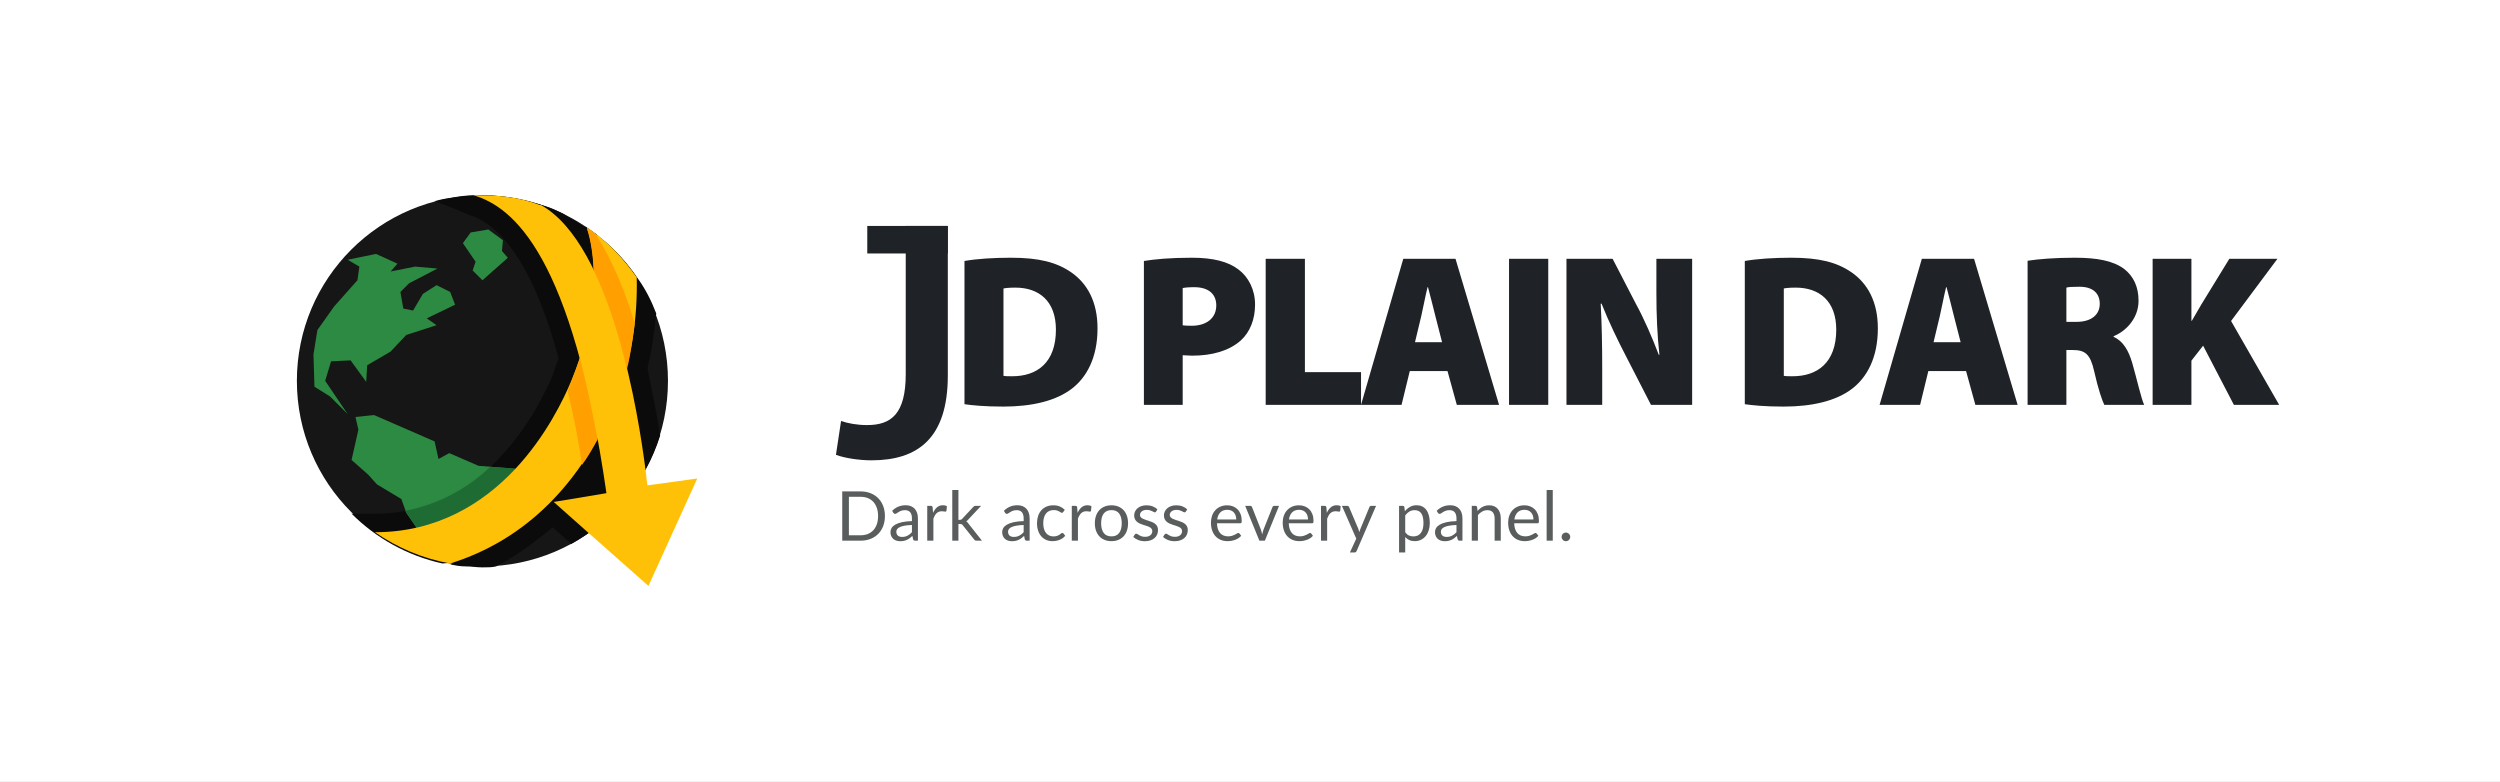
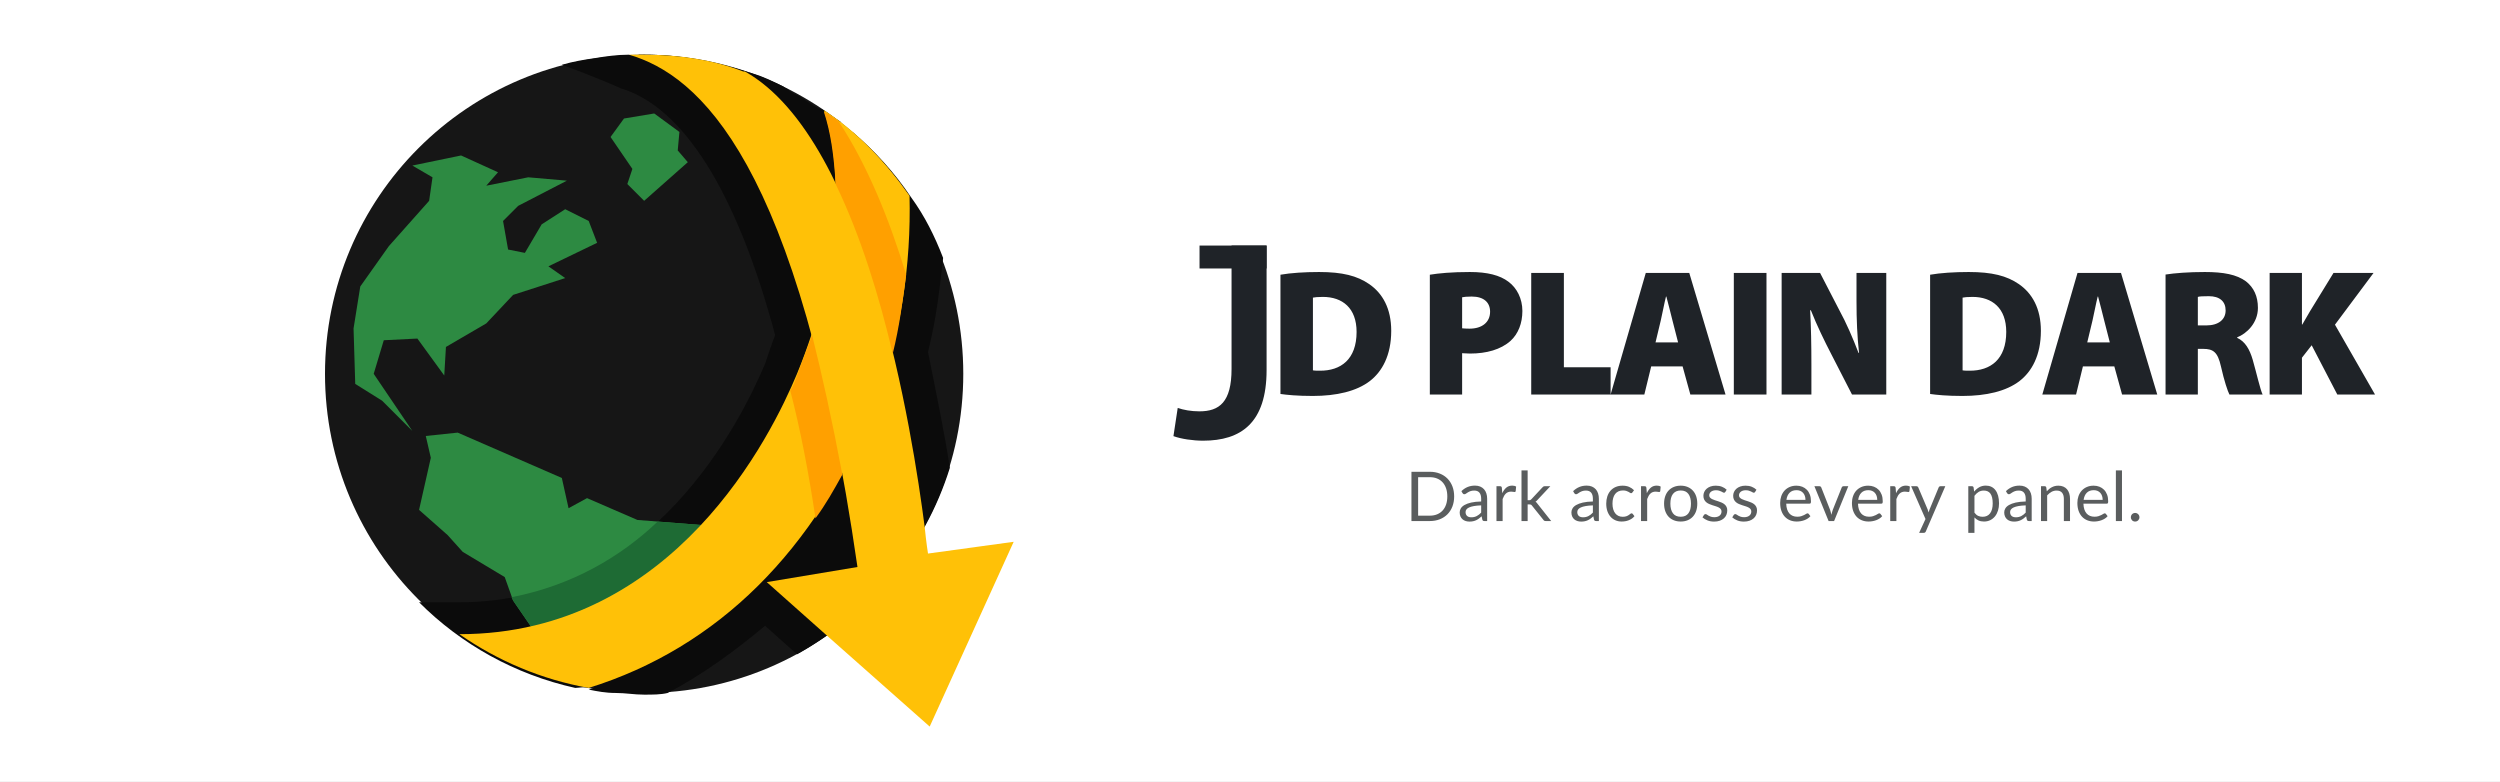
<svg xmlns="http://www.w3.org/2000/svg" width="1600" height="500" viewBox="0 0 1600 500" role="img" aria-label="JD PLAIN DARK">
  <rect width="1600" height="500" fill="#ffffff" />
-   <svg x="165.0" y="100.0" width="300" height="300" viewBox="0 0 48 48">
+   <svg x="165.0" y="-8.0" width="516" height="516" viewBox="0 0 48 48">
    <path fill="#161616" d="M23 4A19 19 0 1 0 23 42A19 19 0 1 0 23 4Z" />
    <path fill="#0b0b0b" d="M30.2,38l1.9,1.7c4.3-2.4,7.6-6.3,9.1-11.1c-0.3-2-0.8-4.4-1.3-6.9c0.5-2,0.7-3.8,0.9-5.6c-0.5-1.3-1.1-2.5-1.9-3.6c0,0,0,0,0,0c-1-1.5-2.2-2.8-3.5-3.9c-0.2,0-0.5-0.2-0.7-0.6c-0.3-0.2-0.6-0.4-0.9-0.6c0,0,0,0,0,0c0,0,0,0,0,0c-0.1-0.1-0.3-0.2-0.4-0.2c0,0,0,0,0,0c-0.4-0.2-0.8-0.5-1.1-0.7c-0.2-0.1-0.5-0.2-0.7-0.4c-0.1-0.1-0.2-0.1-0.3-0.2c0,0,0,0,0,0l0,0c-0.6-0.3-1.2-0.6-1.9-0.8c0,0,0,0,0,0C27.2,4.4,25.2,4,23,4c-0.1,0-0.2,0-0.3,0c-0.2,0.1-0.4,0.1-0.6,0c0,0,0,0,0,0c-0.7,0-1.4,0.1-2,0.2c0,0,0,0,0,0c-0.7,0.1-1.3,0.2-2,0.4C20.3,5.4,21.6,6,21.6,6c3.7,1.1,6.9,6.1,9.2,14.7c-0.2,0.5-0.4,1.1-0.6,1.7c-1.4,3.3-6.7,14.2-18.2,14.2l-2.4,0c0,0,0,0,0,0c2.5,2.5,5.7,4.3,9.3,5.1c1.1-0.1,1.5-0.1,0.8,0.1c0,0,0,0,0,0c0.5,0.1,1,0.2,1.6,0.2c0.6,0,1.1,0.1,1.7,0.1c0.5,0,1,0,1.4-0.1C26.5,40.9,28.4,39.5,30.2,38z" />
    <path fill="#2d8a42" d="M9.2,26.4l-1.8-1.8l-1.6-1l-0.1-3.3l0.4-2.5l1.7-2.4l2.4-2.7l0.2-1.4l-1.2-0.7l2.9-0.6l2.2,1l-0.7,0.8l2.5-0.5l2.3,0.2L15.5,13l-0.9,0.9l0.3,1.7l1,0.2l1-1.7l1.4-0.9l1.4,0.7l0.5,1.3l-2.9,1.4l1,0.7l-3.1,1L13.6,20l-2.4,1.4l-0.1,1.7l-1.6-2.2l-2,0.1l-0.6,2L9.2,26.4z M21.8,7.8l-0.8,1.1l1.3,1.9l-0.3,0.9l1,1l2.6-2.3l-0.6-0.7l0.1-1.1l-1.5-1.1L21.8,7.8z M14.7,35.1l0.5,1.4l1.1,1.6c4.3-1,7.6-3.4,10.1-6.1l-3.8-0.3l-3-1.3L18.5,31l-0.4-1.8l-6.2-2.7L10,26.7l0.3,1.3l-0.7,3.1l1.7,1.5l0.9,1L14.7,35.1z" />
    <path fill="#1e6b34" d="M26.4,32l-2.6-0.2c-2.2,2.1-5.1,3.8-8.7,4.5l0.1,0.2l1.1,1.6C20.6,37,24,34.6,26.4,32z" />
    <path fill="#FFC107" d="M36.7,24.9c1.6-4,2.2-8.5,2.1-12.5c-1.4-2-3.1-3.8-5.1-5.1c1.2,3.5,1,9.4-1.6,15.7c-1.5,3.6-7.3,15.5-20.1,15.5c2.3,1.6,4.9,2.7,7.7,3.2C27.4,39.3,33.2,33.5,36.7,24.9z" />
    <path fill="#FFC107" d="M45,33l-5,11l-6.1-5.4l-3.6-3.2l5.4-0.9C32.2,10.2,26.2,5.2,22.1,4c0.3,0,0.6,0,0.9,0c2.1,0,4.1,0.3,5.9,1L29,5c7.3,4.1,10,21.7,10.7,27.1c0.1,1,0.2,1.6,0.2,1.6L45,33z" />
    <path fill="#FFA000" d="M34.8,29c-0.5,0.9-1,1.8-1.6,2.6c-0.4-2.7-0.9-5.3-1.5-7.6c0.2-0.3,0.3-0.6,0.4-0.9c0.3-0.8,0.6-1.6,0.9-2.4C33.6,23.1,34.2,25.8,34.8,29z M38.6,17.1c-1-3.3-2.3-6.5-4-9.1c0,0-0.1-0.1-0.1-0.1c-0.3-0.2-0.5-0.4-0.8-0.5c0.4,1.2,0.6,2.6,0.7,4.3c1.5,3.1,2.6,6.7,3.4,10.1C38.2,20.2,38.4,18.6,38.6,17.1z" />
  </svg>
-   <g transform="translate(534.78 108.91) scale(0.72993)">
+   <g transform="translate(750.82 127.44) scale(0.6077)">
    <path d="M61.50 178.80C61.50 213.90 48.60 223.50 27.60 223.50C18.90 223.50 10.80 222.00 4.80 219.90L0.30 249.60C8.40 252.60 21.00 254.40 31.50 254.40C71.40 254.40 98.40 235.80 98.40 180.00L98.40 48.90L61.50 48.90ZM113.00 205.20C119.46 206.15 130.67 207.29 147.01 207.29C172.09 207.29 193.18 202.35 207.24 191.52C219.78 181.83 229.66 164.92 229.66 138.70C229.66 115.14 220.54 99.18 206.48 89.49C193.75 80.75 178.36 76.76 153.66 76.76C138.46 76.76 123.83 77.71 113.00 79.61ZM147.20 103.74C148.91 103.36 152.33 102.98 157.65 102.98C178.36 102.98 193.18 114.76 193.18 139.84C193.18 168.72 176.65 180.88 154.42 180.69C152.14 180.69 148.91 180.69 147.20 180.31ZM270.32 205.77L304.33 205.77L304.33 162.26C306.42 162.26 309.27 162.64 312.69 162.64C329.98 162.64 344.99 158.46 355.25 149.34C363.42 141.93 367.79 130.72 367.79 117.80C367.79 104.69 361.90 93.48 353.16 87.02C344.23 80.18 330.93 76.76 312.50 76.76C293.12 76.76 279.63 78.09 270.32 79.61ZM304.33 103.36C306.04 102.98 309.46 102.60 314.40 102.60C327.51 102.60 333.78 109.06 333.78 118.56C333.78 129.58 325.42 136.42 312.12 136.42C308.51 136.42 306.23 136.23 304.33 136.04ZM377.10 205.77L460.70 205.77L460.70 177.08L411.49 177.08L411.49 77.71L377.10 77.71ZM536.51 176.13L544.68 205.77L581.73 205.77L543.54 77.71L497.75 77.71L460.70 205.77L496.23 205.77L503.45 176.13ZM508.01 150.86L513.52 127.87C515.23 120.65 517.13 110.01 519.03 102.60L519.41 102.60C521.50 110.01 523.97 120.65 525.87 127.87L531.76 150.86ZM590.47 77.71L590.47 205.77L624.86 205.77L624.86 77.71ZM672.17 205.77L672.17 174.42C672.17 153.52 671.79 134.33 670.84 117.04L671.60 117.04C677.68 132.43 686.04 149.72 693.07 163.21L714.92 205.77L751.02 205.77L751.02 77.71L719.67 77.71L719.67 107.92C719.67 127.11 720.43 144.97 722.33 161.88L721.76 161.88C716.06 146.87 708.65 129.77 701.62 117.04L681.29 77.71L640.82 77.71L640.82 205.77ZM797.19 205.20C803.65 206.15 814.86 207.29 831.20 207.29C856.28 207.29 877.37 202.35 891.43 191.52C903.97 181.83 913.85 164.92 913.85 138.70C913.85 115.14 904.73 99.18 890.67 89.49C877.94 80.75 862.55 76.76 837.85 76.76C822.65 76.76 808.02 77.71 797.19 79.61ZM831.39 103.74C833.10 103.36 836.52 102.98 841.84 102.98C862.55 102.98 877.37 114.76 877.37 139.84C877.37 168.72 860.84 180.88 838.61 180.69C836.33 180.69 833.10 180.69 831.39 180.31ZM991.18 176.13L999.35 205.77L1036.40 205.77L998.21 77.71L952.42 77.71L915.37 205.77L950.90 205.77L958.12 176.13ZM962.68 150.86L968.19 127.87C969.90 120.65 971.80 110.01 973.70 102.60L974.08 102.60C976.17 110.01 978.64 120.65 980.54 127.87L986.43 150.86ZM1045.14 205.77L1079.15 205.77L1079.15 157.70L1084.66 157.70C1095.30 157.70 1100.05 160.93 1103.47 176.13C1107.08 192.09 1110.50 201.97 1112.40 205.77L1147.36 205.77C1144.89 200.83 1140.71 182.21 1136.91 169.10C1133.68 158.08 1128.93 149.91 1120.57 146.11L1120.57 145.54C1130.45 141.74 1142.42 130.53 1142.42 114.57C1142.42 102.22 1138.05 93.10 1129.88 86.64C1120.19 79.42 1106.13 76.76 1086.56 76.76C1069.46 76.76 1054.83 77.90 1045.14 79.42ZM1079.15 102.98C1080.86 102.41 1084.28 102.22 1090.74 102.22C1102.14 102.22 1108.41 107.73 1108.41 117.23C1108.41 126.73 1101.00 133.00 1088.08 133.00L1079.15 133.00ZM1154.77 205.77L1188.78 205.77L1188.78 167.01L1199.04 153.90L1226.02 205.77L1265.73 205.77L1223.55 132.24L1264.21 77.71L1222.03 77.71L1197.33 117.99C1194.67 122.55 1191.82 127.30 1189.16 132.05L1188.78 132.05L1188.78 77.71L1154.77 77.71Z" fill="#1f2328" />
    <path d="M27.78 48.9 h70.62 v24.14 h-70.62 Z" fill="#1f2328" />
  </g>
-   <path d="M566.35 330.28L566.35 330.28Q566.35 333.82 565.23 336.72Q564.11 339.63 562.06 341.69Q560.01 343.76 557.14 344.90Q554.27 346.03 550.80 346.03L550.80 346.03L539.03 346.03L539.03 314.50L550.80 314.50Q554.27 314.50 557.14 315.64Q560.01 316.77 562.06 318.85Q564.11 320.93 565.23 323.83Q566.35 326.73 566.35 330.28ZM561.97 330.28L561.97 330.28Q561.97 327.37 561.18 325.08Q560.39 322.80 558.94 321.21Q557.48 319.63 555.42 318.79Q553.35 317.96 550.80 317.96L550.80 317.96L543.29 317.96L543.29 342.57L550.80 342.57Q553.35 342.57 555.42 341.74Q557.48 340.90 558.94 339.33Q560.39 337.76 561.18 335.47Q561.97 333.18 561.97 330.28ZM583.64 340.62L583.64 336.00Q580.94 336.08 579.03 336.43Q577.13 336.77 575.93 337.32Q574.73 337.87 574.19 338.61Q573.65 339.36 573.65 340.29L573.65 340.29Q573.65 341.17 573.94 341.80Q574.23 342.44 574.72 342.85Q575.22 343.26 575.89 343.44Q576.56 343.63 577.33 343.63L577.33 343.63Q578.36 343.63 579.22 343.42Q580.08 343.21 580.84 342.82Q581.60 342.42 582.29 341.87Q582.98 341.32 583.64 340.62L583.64 340.62ZM571.70 328.14L570.99 326.89Q572.84 325.11 574.97 324.23Q577.11 323.35 579.70 323.35L579.70 323.35Q581.57 323.35 583.03 323.96Q584.48 324.58 585.47 325.68Q586.46 326.78 586.96 328.34Q587.47 329.90 587.47 331.77L587.47 331.77L587.47 346.03L585.73 346.03Q585.16 346.03 584.85 345.84Q584.54 345.65 584.37 345.10L584.37 345.10L583.93 342.99Q583.05 343.81 582.21 344.43Q581.38 345.06 580.45 345.49Q579.53 345.92 578.48 346.15Q577.44 346.38 576.16 346.38L576.16 346.38Q574.86 346.38 573.72 346.02Q572.58 345.65 571.73 344.93Q570.88 344.20 570.39 343.09Q569.89 341.98 569.89 340.46L569.89 340.46Q569.89 339.14 570.62 337.92Q571.34 336.70 572.97 335.75Q574.60 334.81 577.22 334.20Q579.84 333.60 583.64 333.51L583.64 333.51L583.64 331.77Q583.64 329.18 582.52 327.85Q581.40 326.51 579.24 326.51L579.24 326.51Q577.79 326.51 576.81 326.88Q575.83 327.24 575.12 327.69Q574.40 328.14 573.88 328.50Q573.37 328.87 572.86 328.87L572.86 328.87Q572.47 328.87 572.18 328.66Q571.89 328.45 571.70 328.14L571.70 328.14ZM596.89 324.82L597.15 328.21Q598.21 325.92 599.75 324.63Q601.29 323.35 603.51 323.35L603.51 323.35Q604.21 323.35 604.86 323.50Q605.51 323.65 606.02 323.98L606.02 323.98L605.73 326.91Q605.60 327.46 605.07 327.46L605.07 327.46Q604.76 327.46 604.17 327.33Q603.57 327.20 602.83 327.20L602.83 327.20Q601.77 327.20 600.95 327.50Q600.12 327.81 599.47 328.42Q598.82 329.02 598.31 329.91Q597.79 330.80 597.37 331.95L597.37 331.95L597.37 346.03L593.43 346.03L593.43 323.74L595.68 323.74Q596.31 323.74 596.56 323.98Q596.80 324.23 596.89 324.82L596.89 324.82ZM609.45 313.62L613.39 313.62L613.39 332.70L614.40 332.70Q614.84 332.70 615.13 332.58Q615.43 332.45 615.76 332.08L615.76 332.08L622.80 324.53Q623.11 324.16 623.45 323.95Q623.79 323.74 624.36 323.74L624.36 323.74L627.91 323.74L619.70 332.48Q619.11 333.22 618.42 333.64L618.42 333.64Q618.82 333.91 619.14 334.25Q619.46 334.59 619.74 335.03L619.74 335.03L628.46 346.03L624.96 346.03Q624.45 346.03 624.09 345.86Q623.73 345.70 623.46 345.26L623.46 345.26L616.14 336.13Q615.81 335.67 615.49 335.52Q615.17 335.38 614.51 335.38L614.51 335.38L613.39 335.38L613.39 346.03L609.45 346.03L609.45 313.62ZM655.14 340.62L655.14 336.00Q652.44 336.08 650.53 336.43Q648.63 336.77 647.43 337.32Q646.23 337.87 645.69 338.61Q645.15 339.36 645.15 340.29L645.15 340.29Q645.15 341.17 645.44 341.80Q645.73 342.44 646.22 342.85Q646.72 343.26 647.39 343.44Q648.06 343.63 648.83 343.63L648.83 343.63Q649.86 343.63 650.72 343.42Q651.58 343.21 652.34 342.82Q653.10 342.42 653.79 341.87Q654.48 341.32 655.14 340.62L655.14 340.62ZM643.20 328.14L642.49 326.89Q644.34 325.11 646.47 324.23Q648.61 323.35 651.20 323.35L651.20 323.35Q653.07 323.35 654.53 323.96Q655.98 324.58 656.97 325.68Q657.96 326.78 658.46 328.34Q658.97 329.90 658.97 331.77L658.97 331.77L658.97 346.03L657.23 346.03Q656.66 346.03 656.35 345.84Q656.04 345.65 655.87 345.10L655.87 345.10L655.43 342.99Q654.55 343.81 653.71 344.43Q652.88 345.06 651.95 345.49Q651.03 345.92 649.98 346.15Q648.94 346.38 647.66 346.38L647.66 346.38Q646.36 346.38 645.22 346.02Q644.08 345.65 643.23 344.93Q642.38 344.20 641.89 343.09Q641.39 341.98 641.39 340.46L641.39 340.46Q641.39 339.14 642.12 337.92Q642.84 336.70 644.47 335.75Q646.10 334.81 648.72 334.20Q651.34 333.60 655.14 333.51L655.14 333.51L655.14 331.77Q655.14 329.18 654.02 327.85Q652.90 326.51 650.74 326.51L650.74 326.51Q649.29 326.51 648.31 326.88Q647.33 327.24 646.62 327.69Q645.90 328.14 645.38 328.50Q644.87 328.87 644.36 328.87L644.36 328.87Q643.97 328.87 643.68 328.66Q643.39 328.45 643.20 328.14L643.20 328.14ZM681.48 326.29L680.44 327.70Q680.27 327.94 680.09 328.08Q679.91 328.21 679.61 328.21L679.61 328.21Q679.28 328.21 678.88 327.93Q678.48 327.66 677.90 327.33Q677.32 327.00 676.47 326.72Q675.62 326.45 674.39 326.45L674.39 326.45Q672.74 326.45 671.49 327.03Q670.23 327.61 669.39 328.71Q668.54 329.81 668.11 331.38Q667.68 332.94 667.68 334.87L667.68 334.87Q667.68 336.90 668.14 338.47Q668.61 340.04 669.45 341.11Q670.30 342.18 671.50 342.74Q672.70 343.30 674.19 343.30L674.19 343.30Q675.62 343.30 676.55 342.96Q677.47 342.62 678.08 342.20Q678.68 341.78 679.09 341.44Q679.50 341.10 679.89 341.10L679.89 341.10Q680.38 341.10 680.64 341.47L680.64 341.47L681.74 342.90Q681.01 343.81 680.09 344.44Q679.17 345.08 678.10 345.51Q677.03 345.94 675.87 346.14Q674.70 346.34 673.49 346.34L673.49 346.34Q671.40 346.34 669.61 345.57Q667.81 344.80 666.49 343.33Q665.17 341.87 664.43 339.74Q663.68 337.60 663.68 334.87L663.68 334.87Q663.68 332.39 664.37 330.28Q665.06 328.16 666.40 326.64Q667.73 325.11 669.67 324.25Q671.62 323.39 674.15 323.39L674.15 323.39Q676.50 323.39 678.30 324.15Q680.09 324.91 681.48 326.29L681.48 326.29ZM689.40 324.82L689.66 328.21Q690.72 325.92 692.26 324.63Q693.80 323.35 696.02 323.35L696.02 323.35Q696.72 323.35 697.37 323.50Q698.02 323.65 698.53 323.98L698.53 323.98L698.24 326.91Q698.11 327.46 697.58 327.46L697.58 327.46Q697.27 327.46 696.68 327.33Q696.08 327.20 695.34 327.20L695.34 327.20Q694.28 327.20 693.46 327.50Q692.63 327.81 691.98 328.42Q691.33 329.02 690.82 329.91Q690.30 330.80 689.88 331.95L689.88 331.95L689.88 346.03L685.94 346.03L685.94 323.74L688.19 323.74Q688.82 323.74 689.07 323.98Q689.31 324.23 689.40 324.82L689.40 324.82ZM711.35 323.39L711.35 323.39Q713.79 323.39 715.75 324.20Q717.71 325.02 719.10 326.51Q720.48 328.01 721.22 330.13Q721.96 332.26 721.96 334.87L721.96 334.87Q721.96 337.51 721.22 339.63Q720.48 341.74 719.10 343.23Q717.71 344.73 715.75 345.53Q713.79 346.34 711.35 346.34L711.35 346.34Q708.89 346.34 706.92 345.53Q704.95 344.73 703.56 343.23Q702.18 341.74 701.44 339.63Q700.70 337.51 700.70 334.87L700.70 334.87Q700.70 332.26 701.44 330.13Q702.18 328.01 703.56 326.51Q704.95 325.02 706.92 324.20Q708.89 323.39 711.35 323.39ZM711.35 343.28L711.35 343.28Q714.65 343.28 716.28 341.07Q717.91 338.86 717.91 334.90L717.91 334.90Q717.91 330.91 716.28 328.69Q714.65 326.47 711.35 326.47L711.35 326.47Q709.68 326.47 708.44 327.04Q707.19 327.61 706.37 328.69Q705.54 329.77 705.14 331.34Q704.73 332.92 704.73 334.90L704.73 334.90Q704.73 338.86 706.37 341.07Q708.01 343.28 711.35 343.28ZM740.77 325.99L739.89 327.42Q739.62 327.90 739.07 327.90L739.07 327.90Q738.74 327.90 738.32 327.66Q737.91 327.42 737.30 327.12Q736.70 326.82 735.86 326.57Q735.02 326.32 733.88 326.32L733.88 326.32Q732.89 326.32 732.10 326.57Q731.31 326.82 730.75 327.26Q730.18 327.70 729.89 328.29Q729.59 328.87 729.59 329.55L729.59 329.55Q729.59 330.41 730.08 330.98Q730.58 331.55 731.39 331.97Q732.21 332.39 733.24 332.71Q734.28 333.03 735.37 333.39Q736.45 333.75 737.49 334.19Q738.52 334.63 739.34 335.29Q740.15 335.95 740.64 336.91Q741.14 337.87 741.14 339.21L741.14 339.21Q741.14 340.75 740.59 342.06Q740.04 343.37 738.96 344.32Q737.88 345.28 736.32 345.83Q734.76 346.38 732.71 346.38L732.71 346.38Q730.38 346.38 728.49 345.62Q726.60 344.86 725.28 343.67L725.28 343.67L726.20 342.18Q726.38 341.89 726.62 341.74Q726.86 341.58 727.24 341.58L727.24 341.58Q727.63 341.58 728.07 341.89Q728.51 342.20 729.14 342.57Q729.77 342.95 730.67 343.26Q731.57 343.56 732.91 343.56L732.91 343.56Q734.06 343.56 734.91 343.27Q735.77 342.97 736.34 342.46Q736.92 341.96 737.19 341.30Q737.47 340.64 737.47 339.89L737.47 339.89Q737.47 338.97 736.97 338.36Q736.48 337.76 735.66 337.33Q734.85 336.90 733.80 336.58Q732.76 336.26 731.67 335.91Q730.58 335.56 729.53 335.11Q728.49 334.65 727.68 333.97Q726.86 333.29 726.37 332.29Q725.87 331.29 725.87 329.86L725.87 329.86Q725.87 328.58 726.40 327.41Q726.93 326.23 727.94 325.34Q728.95 324.45 730.43 323.92Q731.90 323.39 733.79 323.39L733.79 323.39Q735.99 323.39 737.74 324.08Q739.49 324.78 740.77 325.99L740.77 325.99ZM759.82 325.99L758.94 327.42Q758.67 327.90 758.12 327.90L758.12 327.90Q757.79 327.90 757.38 327.66Q756.96 327.42 756.35 327.12Q755.75 326.82 754.91 326.57Q754.08 326.32 752.93 326.32L752.93 326.32Q751.94 326.32 751.15 326.57Q750.36 326.82 749.80 327.26Q749.24 327.70 748.94 328.29Q748.64 328.87 748.64 329.55L748.64 329.55Q748.64 330.41 749.14 330.98Q749.63 331.55 750.45 331.97Q751.26 332.39 752.29 332.71Q753.33 333.03 754.42 333.39Q755.51 333.75 756.54 334.19Q757.57 334.63 758.39 335.29Q759.20 335.95 759.70 336.91Q760.19 337.87 760.19 339.21L760.19 339.21Q760.19 340.75 759.64 342.06Q759.09 343.37 758.01 344.32Q756.94 345.28 755.37 345.83Q753.81 346.38 751.77 346.38L751.77 346.38Q749.43 346.38 747.54 345.62Q745.65 344.86 744.33 343.67L744.33 343.67L745.25 342.18Q745.43 341.89 745.67 341.74Q745.91 341.58 746.29 341.58L746.29 341.58Q746.68 341.58 747.12 341.89Q747.56 342.20 748.19 342.57Q748.82 342.95 749.72 343.26Q750.62 343.56 751.96 343.56L751.96 343.56Q753.11 343.56 753.97 343.27Q754.82 342.97 755.40 342.46Q755.97 341.96 756.24 341.30Q756.52 340.64 756.52 339.89L756.52 339.89Q756.52 338.97 756.02 338.36Q755.53 337.76 754.71 337.33Q753.90 336.90 752.86 336.58Q751.81 336.26 750.72 335.91Q749.63 335.56 748.59 335.11Q747.54 334.65 746.73 333.97Q745.91 333.29 745.42 332.29Q744.92 331.29 744.92 329.86L744.92 329.86Q744.92 328.58 745.45 327.41Q745.98 326.23 746.99 325.34Q748.00 324.45 749.48 323.92Q750.95 323.39 752.84 323.39L752.84 323.39Q755.04 323.39 756.79 324.08Q758.54 324.78 759.82 325.99L759.82 325.99ZM779.00 332.45L791.19 332.45Q791.19 331.09 790.81 329.96Q790.42 328.82 789.68 328.00Q788.95 327.17 787.89 326.72Q786.83 326.27 785.49 326.27L785.49 326.27Q782.68 326.27 781.04 327.91Q779.40 329.55 779.00 332.45L779.00 332.45ZM793.26 341.47L794.36 342.90Q793.63 343.78 792.62 344.43Q791.61 345.08 790.45 345.50Q789.30 345.92 788.07 346.13Q786.83 346.34 785.62 346.34L785.62 346.34Q783.31 346.34 781.37 345.56Q779.42 344.77 778.00 343.27Q776.58 341.76 775.79 339.54Q775.00 337.32 775.00 334.43L775.00 334.43Q775.00 332.10 775.71 330.08Q776.43 328.05 777.77 326.57Q779.11 325.08 781.05 324.24Q782.98 323.39 785.40 323.39L785.40 323.39Q787.41 323.39 789.11 324.06Q790.82 324.73 792.06 326.00Q793.30 327.26 794.01 329.12Q794.71 330.98 794.71 333.36L794.71 333.36Q794.71 334.28 794.51 334.59Q794.31 334.90 793.76 334.90L793.76 334.90L778.87 334.90Q778.94 337.01 779.45 338.57Q779.97 340.13 780.89 341.18Q781.82 342.22 783.09 342.74Q784.37 343.26 785.95 343.26L785.95 343.26Q787.43 343.26 788.50 342.92Q789.56 342.57 790.33 342.18Q791.10 341.78 791.62 341.44Q792.14 341.10 792.51 341.10L792.51 341.10Q792.99 341.10 793.26 341.47L793.26 341.47ZM815.54 323.74L818.60 323.74L809.52 346.03L806.00 346.03L796.91 323.74L800.10 323.74Q800.58 323.74 800.89 323.98Q801.20 324.23 801.31 324.56L801.31 324.56L806.96 338.90Q807.23 339.71 807.43 340.48Q807.62 341.25 807.80 342.02L807.80 342.02Q807.98 341.25 808.17 340.48Q808.37 339.71 808.66 338.90L808.66 338.90L814.38 324.56Q814.51 324.20 814.82 323.97Q815.13 323.74 815.54 323.74L815.54 323.74ZM824.94 332.45L837.13 332.45Q837.13 331.09 836.74 329.96Q836.36 328.82 835.62 328.00Q834.88 327.17 833.83 326.72Q832.77 326.27 831.43 326.27L831.43 326.27Q828.61 326.27 826.97 327.91Q825.33 329.55 824.94 332.45L824.94 332.45ZM839.19 341.47L840.29 342.90Q839.57 343.78 838.56 344.43Q837.54 345.08 836.39 345.50Q835.23 345.92 834.00 346.13Q832.77 346.34 831.56 346.34L831.56 346.34Q829.25 346.34 827.30 345.56Q825.36 344.77 823.94 343.27Q822.52 341.76 821.73 339.54Q820.93 337.32 820.93 334.43L820.93 334.43Q820.93 332.10 821.65 330.08Q822.36 328.05 823.71 326.57Q825.05 325.08 826.98 324.24Q828.92 323.39 831.34 323.39L831.34 323.39Q833.34 323.39 835.05 324.06Q836.75 324.73 837.99 326.00Q839.24 327.26 839.94 329.12Q840.65 330.98 840.65 333.36L840.65 333.36Q840.65 334.28 840.45 334.59Q840.25 334.90 839.70 334.90L839.70 334.90L824.81 334.90Q824.87 337.01 825.39 338.57Q825.91 340.13 826.83 341.18Q827.75 342.22 829.03 342.74Q830.31 343.26 831.89 343.26L831.89 343.26Q833.36 343.26 834.43 342.92Q835.50 342.57 836.27 342.18Q837.04 341.78 837.55 341.44Q838.07 341.10 838.45 341.10L838.45 341.10Q838.93 341.10 839.19 341.47L839.19 341.47ZM848.90 324.82L849.16 328.21Q850.22 325.92 851.76 324.63Q853.30 323.35 855.52 323.35L855.52 323.35Q856.22 323.35 856.87 323.50Q857.52 323.65 858.03 323.98L858.03 323.98L857.74 326.91Q857.61 327.46 857.08 327.46L857.08 327.46Q856.77 327.46 856.18 327.33Q855.58 327.20 854.84 327.20L854.84 327.20Q853.78 327.20 852.95 327.50Q852.13 327.81 851.48 328.42Q850.83 329.02 850.31 329.91Q849.80 330.80 849.38 331.95L849.38 331.95L849.38 346.03L845.44 346.03L845.44 323.74L847.69 323.74Q848.32 323.74 848.57 323.98Q848.81 324.23 848.90 324.82L848.90 324.82ZM877.58 323.74L880.69 323.74L868.26 352.61Q868.06 353.05 867.76 353.31Q867.46 353.57 866.85 353.57L866.85 353.57L863.94 353.57L868.01 344.73L858.82 323.74L862.21 323.74Q862.71 323.74 863.01 324.00Q863.31 324.25 863.42 324.56L863.42 324.56L869.38 338.59Q869.73 339.52 869.97 340.53L869.97 340.53Q870.28 339.49 870.63 338.57L870.63 338.57L876.42 324.56Q876.55 324.20 876.87 323.97Q877.19 323.74 877.58 323.74L877.58 323.74ZM899.34 329.88L899.34 340.66Q900.42 342.11 901.70 342.71Q902.97 343.30 904.56 343.30L904.56 343.30Q907.68 343.30 909.35 341.08Q911.02 338.86 911.02 334.74L911.02 334.74Q911.02 332.56 910.64 331.00Q910.25 329.44 909.53 328.44Q908.80 327.44 907.75 326.98Q906.69 326.51 905.35 326.51L905.35 326.51Q903.43 326.51 901.99 327.39Q900.55 328.27 899.34 329.88L899.34 329.88ZM898.79 324.56L899.14 327.20Q900.55 325.46 902.40 324.40Q904.25 323.35 906.62 323.35L906.62 323.35Q908.56 323.35 910.12 324.08Q911.68 324.82 912.78 326.26Q913.88 327.70 914.48 329.84Q915.07 331.97 915.07 334.74L915.07 334.74Q915.07 337.21 914.41 339.33Q913.75 341.45 912.51 343.00Q911.27 344.55 909.47 345.44Q907.68 346.34 905.44 346.34L905.44 346.34Q903.39 346.34 901.93 345.64Q900.46 344.95 899.34 343.72L899.34 343.72L899.34 353.57L895.40 353.57L895.40 323.74L897.76 323.74Q898.59 323.74 898.79 324.56L898.79 324.56ZM932.14 340.62L932.14 336.00Q929.44 336.08 927.53 336.43Q925.63 336.77 924.43 337.32Q923.23 337.87 922.69 338.61Q922.16 339.36 922.16 340.29L922.16 340.29Q922.16 341.17 922.44 341.80Q922.73 342.44 923.22 342.85Q923.72 343.26 924.39 343.44Q925.06 343.63 925.83 343.63L925.83 343.63Q926.86 343.63 927.72 343.42Q928.58 343.21 929.34 342.82Q930.10 342.42 930.79 341.87Q931.48 341.32 932.14 340.62L932.14 340.62ZM920.20 328.14L919.49 326.89Q921.34 325.11 923.48 324.23Q925.61 323.35 928.21 323.35L928.21 323.35Q930.08 323.35 931.53 323.96Q932.98 324.58 933.97 325.68Q934.96 326.78 935.47 328.34Q935.97 329.90 935.97 331.77L935.97 331.77L935.97 346.03L934.23 346.03Q933.66 346.03 933.35 345.84Q933.05 345.65 932.87 345.10L932.87 345.10L932.43 342.99Q931.55 343.81 930.71 344.43Q929.88 345.06 928.95 345.49Q928.03 345.92 926.98 346.15Q925.94 346.38 924.66 346.38L924.66 346.38Q923.37 346.38 922.22 346.02Q921.08 345.65 920.23 344.93Q919.38 344.20 918.89 343.09Q918.39 341.98 918.39 340.46L918.39 340.46Q918.39 339.14 919.12 337.92Q919.85 336.70 921.47 335.75Q923.10 334.81 925.72 334.20Q928.34 333.60 932.14 333.51L932.14 333.51L932.14 331.77Q932.14 329.18 931.02 327.85Q929.90 326.51 927.74 326.51L927.74 326.51Q926.29 326.51 925.31 326.88Q924.33 327.24 923.62 327.69Q922.90 328.14 922.39 328.50Q921.87 328.87 921.36 328.87L921.36 328.87Q920.97 328.87 920.68 328.66Q920.40 328.45 920.20 328.14L920.20 328.14ZM945.32 324.56L945.63 326.98Q946.36 326.16 947.17 325.50Q947.98 324.84 948.90 324.37Q949.81 323.90 950.83 323.64Q951.86 323.39 953.04 323.39L953.04 323.39Q954.87 323.39 956.27 324.00Q957.66 324.60 958.60 325.71Q959.53 326.82 960.02 328.38Q960.50 329.95 960.50 331.84L960.50 331.84L960.50 346.03L956.56 346.03L956.56 331.84Q956.56 329.31 955.41 327.91Q954.25 326.51 951.90 326.51L951.90 326.51Q950.16 326.51 948.65 327.35Q947.15 328.19 945.87 329.62L945.87 329.62L945.87 346.03L941.93 346.03L941.93 323.74L944.29 323.74Q945.12 323.74 945.32 324.56L945.32 324.56ZM969.21 332.45L981.40 332.45Q981.40 331.09 981.02 329.96Q980.63 328.82 979.89 328.00Q979.16 327.17 978.10 326.72Q977.05 326.27 975.70 326.27L975.70 326.27Q972.89 326.27 971.25 327.91Q969.61 329.55 969.21 332.45L969.21 332.45ZM983.47 341.47L984.57 342.90Q983.84 343.78 982.83 344.43Q981.82 345.08 980.66 345.50Q979.51 345.92 978.28 346.13Q977.05 346.34 975.84 346.34L975.84 346.34Q973.53 346.34 971.58 345.56Q969.63 344.77 968.21 343.27Q966.79 341.76 966.00 339.54Q965.21 337.32 965.21 334.43L965.21 334.43Q965.21 332.10 965.93 330.08Q966.64 328.05 967.98 326.57Q969.32 325.08 971.26 324.24Q973.20 323.39 975.62 323.39L975.62 323.39Q977.62 323.39 979.32 324.06Q981.03 324.73 982.27 326.00Q983.51 327.26 984.22 329.12Q984.92 330.98 984.92 333.36L984.92 333.36Q984.92 334.28 984.72 334.59Q984.53 334.90 983.98 334.90L983.98 334.90L969.08 334.90Q969.15 337.01 969.66 338.57Q970.18 340.13 971.11 341.18Q972.03 342.22 973.31 342.74Q974.58 343.26 976.17 343.26L976.17 343.26Q977.64 343.26 978.71 342.92Q979.77 342.57 980.54 342.18Q981.31 341.78 981.83 341.44Q982.35 341.10 982.72 341.10L982.72 341.10Q983.21 341.10 983.47 341.47L983.47 341.47ZM989.85 313.62L993.77 313.62L993.77 346.03L989.85 346.03L989.85 313.62ZM999.44 343.61L999.44 343.61Q999.44 343.04 999.65 342.53Q999.86 342.02 1000.22 341.65Q1000.59 341.28 1001.09 341.06Q1001.60 340.84 1002.17 340.84L1002.17 340.84Q1002.74 340.84 1003.25 341.06Q1003.75 341.28 1004.13 341.65Q1004.50 342.02 1004.72 342.53Q1004.94 343.04 1004.94 343.61L1004.94 343.61Q1004.94 344.20 1004.72 344.70Q1004.50 345.19 1004.13 345.57Q1003.75 345.94 1003.25 346.15Q1002.74 346.36 1002.17 346.36L1002.17 346.36Q1001.60 346.36 1001.09 346.15Q1000.59 345.94 1000.22 345.57Q999.86 345.19 999.65 344.70Q999.44 344.20 999.44 343.61Z" fill="#5a5d5e" />
+   <path d="M930.66 317.72L930.66 317.72Q930.66 321.26 929.54 324.16Q928.41 327.07 926.37 329.14Q924.32 331.20 921.45 332.34Q918.58 333.47 915.10 333.47L915.10 333.47L903.33 333.47L903.33 301.94L915.10 301.94Q918.58 301.94 921.45 303.08Q924.32 304.21 926.37 306.29Q928.41 308.37 929.54 311.27Q930.66 314.18 930.66 317.72ZM926.28 317.72L926.28 317.72Q926.28 314.81 925.49 312.53Q924.70 310.24 923.24 308.65Q921.79 307.07 919.72 306.23Q917.66 305.40 915.10 305.40L915.10 305.40L907.60 305.40L907.60 330.02L915.10 330.02Q917.66 330.02 919.72 329.18Q921.79 328.34 923.24 326.77Q924.70 325.20 925.49 322.91Q926.28 320.62 926.28 317.72ZM947.95 328.06L947.95 323.44Q945.24 323.53 943.34 323.87Q941.44 324.21 940.24 324.76Q939.04 325.31 938.50 326.06Q937.96 326.80 937.96 327.73L937.96 327.73Q937.96 328.61 938.25 329.25Q938.53 329.88 939.03 330.29Q939.52 330.70 940.19 330.88Q940.87 331.07 941.64 331.07L941.64 331.07Q942.67 331.07 943.53 330.86Q944.39 330.65 945.14 330.26Q945.90 329.86 946.60 329.31Q947.29 328.76 947.95 328.06L947.95 328.06ZM936.00 315.58L935.30 314.33Q937.15 312.55 939.28 311.67Q941.42 310.79 944.01 310.79L944.01 310.79Q945.88 310.79 947.33 311.40Q948.79 312.02 949.78 313.12Q950.77 314.22 951.27 315.78Q951.78 317.34 951.78 319.21L951.78 319.21L951.78 333.47L950.04 333.47Q949.47 333.47 949.16 333.28Q948.85 333.10 948.68 332.55L948.68 332.55L948.24 330.43Q947.36 331.25 946.52 331.87Q945.68 332.50 944.76 332.93Q943.84 333.36 942.79 333.59Q941.75 333.82 940.47 333.82L940.47 333.82Q939.17 333.82 938.03 333.46Q936.88 333.10 936.04 332.37Q935.19 331.64 934.69 330.53Q934.20 329.42 934.20 327.90L934.20 327.90Q934.20 326.58 934.93 325.36Q935.65 324.14 937.28 323.20Q938.91 322.25 941.53 321.64Q944.14 321.04 947.95 320.95L947.95 320.95L947.95 319.21Q947.95 316.62 946.83 315.29Q945.71 313.96 943.55 313.96L943.55 313.96Q942.10 313.96 941.12 314.32Q940.14 314.68 939.42 315.13Q938.71 315.58 938.19 315.95Q937.68 316.31 937.17 316.31L937.17 316.31Q936.77 316.31 936.49 316.10Q936.20 315.89 936.00 315.58L936.00 315.58ZM961.19 312.26L961.46 315.65Q962.51 313.36 964.05 312.07Q965.59 310.79 967.82 310.79L967.82 310.79Q968.52 310.79 969.17 310.94Q969.82 311.10 970.32 311.43L970.32 311.43L970.04 314.35Q969.91 314.90 969.38 314.90L969.38 314.90Q969.07 314.90 968.48 314.77Q967.88 314.64 967.13 314.64L967.13 314.64Q966.08 314.64 965.25 314.95Q964.43 315.25 963.78 315.86Q963.13 316.46 962.61 317.35Q962.10 318.25 961.68 319.39L961.68 319.39L961.68 333.47L957.74 333.47L957.74 311.18L959.98 311.18Q960.62 311.18 960.86 311.43Q961.11 311.67 961.19 312.26L961.19 312.26ZM973.76 301.06L977.69 301.06L977.69 320.14L978.71 320.14Q979.15 320.14 979.44 320.02Q979.74 319.90 980.07 319.52L980.07 319.52L987.11 311.98Q987.42 311.60 987.76 311.39Q988.10 311.18 988.67 311.18L988.67 311.18L992.21 311.18L984.01 319.92Q983.41 320.67 982.73 321.08L982.73 321.08Q983.13 321.35 983.45 321.69Q983.77 322.03 984.05 322.47L984.05 322.47L992.76 333.47L989.27 333.47Q988.76 333.47 988.40 333.30Q988.03 333.14 987.77 332.70L987.77 332.70L980.44 323.57Q980.11 323.11 979.79 322.96Q979.48 322.82 978.82 322.82L978.82 322.82L977.69 322.82L977.69 333.47L973.76 333.47L973.76 301.06ZM1019.45 328.06L1019.45 323.44Q1016.74 323.53 1014.84 323.87Q1012.94 324.21 1011.74 324.76Q1010.54 325.31 1010.00 326.06Q1009.46 326.80 1009.46 327.73L1009.46 327.73Q1009.46 328.61 1009.75 329.25Q1010.03 329.88 1010.53 330.29Q1011.02 330.70 1011.69 330.88Q1012.37 331.07 1013.14 331.07L1013.14 331.07Q1014.17 331.07 1015.03 330.86Q1015.89 330.65 1016.64 330.26Q1017.40 329.86 1018.10 329.31Q1018.79 328.76 1019.45 328.06L1019.45 328.06ZM1007.50 315.58L1006.80 314.33Q1008.65 312.55 1010.78 311.67Q1012.92 310.79 1015.51 310.79L1015.51 310.79Q1017.38 310.79 1018.83 311.40Q1020.29 312.02 1021.28 313.12Q1022.27 314.22 1022.77 315.78Q1023.28 317.34 1023.28 319.21L1023.28 319.21L1023.28 333.47L1021.54 333.47Q1020.97 333.47 1020.66 333.28Q1020.35 333.10 1020.18 332.55L1020.18 332.55L1019.74 330.43Q1018.86 331.25 1018.02 331.87Q1017.18 332.50 1016.26 332.93Q1015.34 333.36 1014.29 333.59Q1013.25 333.82 1011.97 333.82L1011.97 333.82Q1010.67 333.82 1009.53 333.46Q1008.38 333.10 1007.54 332.37Q1006.69 331.64 1006.19 330.53Q1005.70 329.42 1005.70 327.90L1005.70 327.90Q1005.70 326.58 1006.43 325.36Q1007.15 324.14 1008.78 323.20Q1010.41 322.25 1013.03 321.64Q1015.64 321.04 1019.45 320.95L1019.45 320.95L1019.45 319.21Q1019.45 316.62 1018.33 315.29Q1017.21 313.96 1015.05 313.96L1015.05 313.96Q1013.60 313.96 1012.62 314.32Q1011.64 314.68 1010.92 315.13Q1010.21 315.58 1009.69 315.95Q1009.18 316.31 1008.67 316.31L1008.67 316.31Q1008.27 316.31 1007.99 316.10Q1007.70 315.89 1007.50 315.58L1007.50 315.58ZM1045.78 313.74L1044.75 315.14Q1044.57 315.39 1044.40 315.52Q1044.22 315.65 1043.91 315.65L1043.91 315.65Q1043.58 315.65 1043.19 315.37Q1042.79 315.10 1042.21 314.77Q1041.63 314.44 1040.78 314.16Q1039.93 313.89 1038.70 313.89L1038.70 313.89Q1037.05 313.89 1035.80 314.47Q1034.54 315.06 1033.69 316.16Q1032.85 317.26 1032.42 318.82Q1031.99 320.38 1031.99 322.32L1031.99 322.32Q1031.99 324.34 1032.45 325.91Q1032.91 327.49 1033.76 328.55Q1034.61 329.62 1035.81 330.18Q1037.01 330.74 1038.50 330.74L1038.50 330.74Q1039.93 330.74 1040.86 330.40Q1041.78 330.06 1042.38 329.64Q1042.99 329.22 1043.40 328.88Q1043.80 328.54 1044.20 328.54L1044.20 328.54Q1044.68 328.54 1044.95 328.92L1044.95 328.92L1046.05 330.35Q1045.32 331.25 1044.40 331.89Q1043.47 332.52 1042.41 332.95Q1041.34 333.38 1040.17 333.58Q1039.01 333.78 1037.80 333.78L1037.80 333.78Q1035.71 333.78 1033.91 333.01Q1032.12 332.24 1030.80 330.77Q1029.48 329.31 1028.73 327.18Q1027.99 325.04 1027.99 322.32L1027.99 322.32Q1027.99 319.83 1028.68 317.72Q1029.37 315.61 1030.70 314.08Q1032.03 312.55 1033.98 311.69Q1035.93 310.83 1038.46 310.83L1038.46 310.83Q1040.81 310.83 1042.61 311.59Q1044.40 312.35 1045.78 313.74L1045.78 313.74ZM1053.70 312.26L1053.97 315.65Q1055.02 313.36 1056.56 312.07Q1058.10 310.79 1060.33 310.79L1060.33 310.79Q1061.03 310.79 1061.68 310.94Q1062.33 311.10 1062.83 311.43L1062.83 311.43L1062.55 314.35Q1062.42 314.90 1061.89 314.90L1061.89 314.90Q1061.58 314.90 1060.99 314.77Q1060.39 314.64 1059.64 314.64L1059.64 314.64Q1058.59 314.64 1057.76 314.95Q1056.94 315.25 1056.29 315.86Q1055.64 316.46 1055.12 317.35Q1054.61 318.25 1054.19 319.39L1054.19 319.39L1054.19 333.47L1050.25 333.47L1050.25 311.18L1052.49 311.18Q1053.13 311.18 1053.37 311.43Q1053.62 311.67 1053.70 312.26L1053.70 312.26ZM1075.66 310.83L1075.66 310.83Q1078.10 310.83 1080.06 311.65Q1082.02 312.46 1083.40 313.96Q1084.79 315.45 1085.53 317.57Q1086.26 319.70 1086.26 322.32L1086.26 322.32Q1086.26 324.96 1085.53 327.07Q1084.79 329.18 1083.40 330.68Q1082.02 332.17 1080.06 332.97Q1078.10 333.78 1075.66 333.78L1075.66 333.78Q1073.20 333.78 1071.23 332.97Q1069.26 332.17 1067.87 330.68Q1066.49 329.18 1065.75 327.07Q1065.01 324.96 1065.01 322.32L1065.01 322.32Q1065.01 319.70 1065.75 317.57Q1066.49 315.45 1067.87 313.96Q1069.26 312.46 1071.23 311.65Q1073.20 310.83 1075.66 310.83ZM1075.66 330.72L1075.66 330.72Q1078.96 330.72 1080.59 328.51Q1082.22 326.30 1082.22 322.34L1082.22 322.34Q1082.22 318.36 1080.59 316.13Q1078.96 313.91 1075.66 313.91L1075.66 313.91Q1073.99 313.91 1072.74 314.48Q1071.50 315.06 1070.68 316.13Q1069.85 317.21 1069.44 318.78Q1069.04 320.36 1069.04 322.34L1069.04 322.34Q1069.04 326.30 1070.68 328.51Q1072.32 330.72 1075.66 330.72ZM1105.07 313.43L1104.19 314.86Q1103.93 315.34 1103.38 315.34L1103.38 315.34Q1103.05 315.34 1102.63 315.10Q1102.21 314.86 1101.61 314.56Q1101.00 314.26 1100.17 314.01Q1099.33 313.76 1098.19 313.76L1098.19 313.76Q1097.20 313.76 1096.41 314.01Q1095.61 314.26 1095.05 314.70Q1094.49 315.14 1094.20 315.73Q1093.90 316.31 1093.90 316.99L1093.90 316.99Q1093.90 317.85 1094.39 318.42Q1094.89 318.99 1095.70 319.41Q1096.52 319.83 1097.55 320.15Q1098.58 320.47 1099.67 320.83Q1100.76 321.19 1101.80 321.63Q1102.83 322.07 1103.64 322.73Q1104.46 323.39 1104.95 324.35Q1105.45 325.31 1105.45 326.65L1105.45 326.65Q1105.45 328.19 1104.90 329.50Q1104.35 330.81 1103.27 331.76Q1102.19 332.72 1100.63 333.27Q1099.07 333.82 1097.02 333.82L1097.02 333.82Q1094.69 333.82 1092.80 333.06Q1090.91 332.30 1089.59 331.12L1089.59 331.12L1090.51 329.62Q1090.69 329.33 1090.93 329.18Q1091.17 329.03 1091.54 329.03L1091.54 329.03Q1091.94 329.03 1092.38 329.33Q1092.82 329.64 1093.45 330.02Q1094.07 330.39 1094.98 330.70Q1095.88 331.01 1097.22 331.01L1097.22 331.01Q1098.36 331.01 1099.22 330.71Q1100.08 330.41 1100.65 329.91Q1101.22 329.40 1101.50 328.74Q1101.77 328.08 1101.77 327.33L1101.77 327.33Q1101.77 326.41 1101.28 325.80Q1100.78 325.20 1099.97 324.77Q1099.16 324.34 1098.11 324.02Q1097.07 323.70 1095.98 323.35Q1094.89 323.00 1093.84 322.55Q1092.80 322.10 1091.98 321.41Q1091.17 320.73 1090.68 319.73Q1090.18 318.73 1090.18 317.30L1090.18 317.30Q1090.18 316.02 1090.71 314.85Q1091.24 313.67 1092.25 312.78Q1093.26 311.89 1094.73 311.36Q1096.21 310.83 1098.10 310.83L1098.10 310.83Q1100.30 310.83 1102.05 311.52Q1103.80 312.22 1105.07 313.43L1105.07 313.43ZM1124.13 313.43L1123.25 314.86Q1122.98 315.34 1122.43 315.34L1122.43 315.34Q1122.10 315.34 1121.68 315.10Q1121.27 314.86 1120.66 314.56Q1120.06 314.26 1119.22 314.01Q1118.38 313.76 1117.24 313.76L1117.24 313.76Q1116.25 313.76 1115.46 314.01Q1114.67 314.26 1114.11 314.70Q1113.54 315.14 1113.25 315.73Q1112.95 316.31 1112.95 316.99L1112.95 316.99Q1112.95 317.85 1113.44 318.42Q1113.94 318.99 1114.75 319.41Q1115.57 319.83 1116.60 320.15Q1117.64 320.47 1118.72 320.83Q1119.81 321.19 1120.85 321.63Q1121.88 322.07 1122.70 322.73Q1123.51 323.39 1124.00 324.35Q1124.50 325.31 1124.50 326.65L1124.50 326.65Q1124.50 328.19 1123.95 329.50Q1123.40 330.81 1122.32 331.76Q1121.24 332.72 1119.68 333.27Q1118.12 333.82 1116.07 333.82L1116.07 333.82Q1113.74 333.82 1111.85 333.06Q1109.96 332.30 1108.64 331.12L1108.64 331.12L1109.56 329.62Q1109.74 329.33 1109.98 329.18Q1110.22 329.03 1110.60 329.03L1110.60 329.03Q1110.99 329.03 1111.43 329.33Q1111.87 329.64 1112.50 330.02Q1113.13 330.39 1114.03 330.70Q1114.93 331.01 1116.27 331.01L1116.27 331.01Q1117.42 331.01 1118.27 330.71Q1119.13 330.41 1119.70 329.91Q1120.28 329.40 1120.55 328.74Q1120.83 328.08 1120.83 327.33L1120.83 327.33Q1120.83 326.41 1120.33 325.80Q1119.84 325.20 1119.02 324.77Q1118.21 324.34 1117.16 324.02Q1116.12 323.70 1115.03 323.35Q1113.94 323.00 1112.89 322.55Q1111.85 322.10 1111.04 321.41Q1110.22 320.73 1109.73 319.73Q1109.23 318.73 1109.23 317.30L1109.23 317.30Q1109.23 316.02 1109.76 314.85Q1110.29 313.67 1111.30 312.78Q1112.31 311.89 1113.79 311.36Q1115.26 310.83 1117.15 310.83L1117.15 310.83Q1119.35 310.83 1121.10 311.52Q1122.85 312.22 1124.13 313.43L1124.13 313.43ZM1143.31 319.90L1155.50 319.90Q1155.50 318.53 1155.11 317.40Q1154.73 316.27 1153.99 315.44Q1153.25 314.62 1152.20 314.16Q1151.14 313.71 1149.80 313.71L1149.80 313.71Q1146.98 313.71 1145.34 315.35Q1143.71 316.99 1143.31 319.90L1143.31 319.90ZM1157.57 328.92L1158.67 330.35Q1157.94 331.23 1156.93 331.87Q1155.92 332.52 1154.76 332.94Q1153.61 333.36 1152.37 333.57Q1151.14 333.78 1149.93 333.78L1149.93 333.78Q1147.62 333.78 1145.67 333.00Q1143.73 332.22 1142.31 330.71Q1140.89 329.20 1140.10 326.98Q1139.31 324.76 1139.31 321.88L1139.31 321.88Q1139.31 319.54 1140.02 317.52Q1140.74 315.50 1142.08 314.01Q1143.42 312.53 1145.36 311.68Q1147.29 310.83 1149.71 310.83L1149.71 310.83Q1151.71 310.83 1153.42 311.50Q1155.12 312.17 1156.37 313.44Q1157.61 314.70 1158.31 316.56Q1159.02 318.42 1159.02 320.80L1159.02 320.80Q1159.02 321.72 1158.82 322.03Q1158.62 322.34 1158.07 322.34L1158.07 322.34L1143.18 322.34Q1143.24 324.45 1143.76 326.01Q1144.28 327.57 1145.20 328.62Q1146.13 329.66 1147.40 330.18Q1148.68 330.70 1150.26 330.70L1150.26 330.70Q1151.74 330.70 1152.80 330.36Q1153.87 330.02 1154.64 329.62Q1155.41 329.22 1155.93 328.88Q1156.44 328.54 1156.82 328.54L1156.82 328.54Q1157.30 328.54 1157.57 328.92L1157.57 328.92ZM1179.85 311.18L1182.91 311.18L1173.82 333.47L1170.30 333.47L1161.22 311.18L1164.41 311.18Q1164.89 311.18 1165.20 311.43Q1165.51 311.67 1165.62 312.00L1165.62 312.00L1171.27 326.34Q1171.54 327.16 1171.73 327.93Q1171.93 328.70 1172.11 329.47L1172.11 329.47Q1172.28 328.70 1172.48 327.93Q1172.68 327.16 1172.97 326.34L1172.97 326.34L1178.69 312.00Q1178.82 311.65 1179.13 311.41Q1179.43 311.18 1179.85 311.18L1179.85 311.18ZM1189.25 319.90L1201.43 319.90Q1201.43 318.53 1201.05 317.40Q1200.66 316.27 1199.93 315.44Q1199.19 314.62 1198.13 314.16Q1197.08 313.71 1195.74 313.71L1195.74 313.71Q1192.92 313.71 1191.28 315.35Q1189.64 316.99 1189.25 319.90L1189.25 319.90ZM1203.50 328.92L1204.60 330.35Q1203.88 331.23 1202.86 331.87Q1201.85 332.52 1200.70 332.94Q1199.54 333.36 1198.31 333.57Q1197.08 333.78 1195.87 333.78L1195.87 333.78Q1193.56 333.78 1191.61 333.00Q1189.66 332.22 1188.24 330.71Q1186.83 329.20 1186.03 326.98Q1185.24 324.76 1185.24 321.88L1185.24 321.88Q1185.24 319.54 1185.96 317.52Q1186.67 315.50 1188.01 314.01Q1189.36 312.53 1191.29 311.68Q1193.23 310.83 1195.65 310.83L1195.65 310.83Q1197.65 310.83 1199.35 311.50Q1201.06 312.17 1202.30 313.44Q1203.55 314.70 1204.25 316.56Q1204.95 318.42 1204.95 320.80L1204.95 320.80Q1204.95 321.72 1204.76 322.03Q1204.56 322.34 1204.01 322.34L1204.01 322.34L1189.11 322.34Q1189.18 324.45 1189.70 326.01Q1190.21 327.57 1191.14 328.62Q1192.06 329.66 1193.34 330.18Q1194.61 330.70 1196.20 330.70L1196.20 330.70Q1197.67 330.70 1198.74 330.36Q1199.81 330.02 1200.58 329.62Q1201.35 329.22 1201.86 328.88Q1202.38 328.54 1202.75 328.54L1202.75 328.54Q1203.24 328.54 1203.50 328.92L1203.50 328.92ZM1213.20 312.26L1213.47 315.65Q1214.52 313.36 1216.06 312.07Q1217.60 310.79 1219.83 310.79L1219.83 310.79Q1220.53 310.79 1221.18 310.94Q1221.83 311.10 1222.33 311.43L1222.33 311.43L1222.05 314.35Q1221.92 314.90 1221.39 314.90L1221.39 314.90Q1221.08 314.90 1220.49 314.77Q1219.89 314.64 1219.14 314.64L1219.14 314.64Q1218.09 314.64 1217.26 314.95Q1216.44 315.25 1215.79 315.86Q1215.14 316.46 1214.62 317.35Q1214.11 318.25 1213.69 319.39L1213.69 319.39L1213.69 333.47L1209.75 333.47L1209.75 311.18L1211.99 311.18Q1212.63 311.18 1212.87 311.43Q1213.12 311.67 1213.20 312.26L1213.20 312.26ZM1241.89 311.18L1244.99 311.18L1232.56 340.05Q1232.37 340.49 1232.07 340.75Q1231.77 341.02 1231.16 341.02L1231.16 341.02L1228.25 341.02L1232.32 332.17L1223.13 311.18L1226.51 311.18Q1227.02 311.18 1227.32 311.44Q1227.61 311.69 1227.72 312.00L1227.72 312.00L1233.69 326.03Q1234.04 326.96 1234.28 327.97L1234.28 327.97Q1234.59 326.94 1234.94 326.01L1234.94 326.01L1240.73 312.00Q1240.86 311.65 1241.18 311.41Q1241.50 311.18 1241.89 311.18L1241.89 311.18ZM1263.65 317.32L1263.65 328.10Q1264.73 329.55 1266.00 330.15Q1267.28 330.74 1268.86 330.74L1268.86 330.74Q1271.99 330.74 1273.66 328.52Q1275.33 326.30 1275.33 322.18L1275.33 322.18Q1275.33 320.01 1274.95 318.44Q1274.56 316.88 1273.84 315.88Q1273.11 314.88 1272.05 314.42Q1271.00 313.96 1269.66 313.96L1269.66 313.96Q1267.74 313.96 1266.30 314.84Q1264.86 315.72 1263.65 317.32L1263.65 317.32ZM1263.10 312.00L1263.45 314.64Q1264.86 312.90 1266.71 311.84Q1268.56 310.79 1270.93 310.79L1270.93 310.79Q1272.87 310.79 1274.43 311.52Q1275.99 312.26 1277.09 313.70Q1278.19 315.14 1278.79 317.28Q1279.38 319.41 1279.38 322.18L1279.38 322.18Q1279.38 324.65 1278.72 326.77Q1278.06 328.89 1276.82 330.44Q1275.57 332.00 1273.78 332.89Q1271.99 333.78 1269.74 333.78L1269.74 333.78Q1267.70 333.78 1266.23 333.08Q1264.77 332.39 1263.65 331.16L1263.65 331.16L1263.65 341.02L1259.71 341.02L1259.71 311.18L1262.07 311.18Q1262.90 311.18 1263.10 312.00L1263.10 312.00ZM1296.45 328.06L1296.45 323.44Q1293.75 323.53 1291.84 323.87Q1289.94 324.21 1288.74 324.76Q1287.54 325.31 1287.00 326.06Q1286.46 326.80 1286.46 327.73L1286.46 327.73Q1286.46 328.61 1286.75 329.25Q1287.04 329.88 1287.53 330.29Q1288.03 330.70 1288.70 330.88Q1289.37 331.07 1290.14 331.07L1290.14 331.07Q1291.17 331.07 1292.03 330.86Q1292.89 330.65 1293.65 330.26Q1294.41 329.86 1295.10 329.31Q1295.79 328.76 1296.45 328.06L1296.45 328.06ZM1284.51 315.58L1283.80 314.33Q1285.65 312.55 1287.78 311.67Q1289.92 310.79 1292.51 310.79L1292.51 310.79Q1294.38 310.79 1295.84 311.40Q1297.29 312.02 1298.28 313.12Q1299.27 314.22 1299.77 315.78Q1300.28 317.34 1300.28 319.21L1300.28 319.21L1300.28 333.47L1298.54 333.47Q1297.97 333.47 1297.66 333.28Q1297.35 333.10 1297.18 332.55L1297.18 332.55L1296.74 330.43Q1295.86 331.25 1295.02 331.87Q1294.19 332.50 1293.26 332.93Q1292.34 333.36 1291.29 333.59Q1290.25 333.82 1288.97 333.82L1288.97 333.82Q1287.67 333.82 1286.53 333.46Q1285.39 333.10 1284.54 332.37Q1283.69 331.64 1283.20 330.53Q1282.70 329.42 1282.70 327.90L1282.70 327.90Q1282.70 326.58 1283.43 325.36Q1284.15 324.14 1285.78 323.20Q1287.41 322.25 1290.03 321.64Q1292.65 321.04 1296.45 320.95L1296.45 320.95L1296.45 319.21Q1296.45 316.62 1295.33 315.29Q1294.21 313.96 1292.05 313.96L1292.05 313.96Q1290.60 313.96 1289.62 314.32Q1288.64 314.68 1287.93 315.13Q1287.21 315.58 1286.69 315.95Q1286.18 316.31 1285.67 316.31L1285.67 316.31Q1285.28 316.31 1284.99 316.10Q1284.70 315.89 1284.51 315.58L1284.51 315.58ZM1309.63 312.00L1309.94 314.42Q1310.66 313.60 1311.48 312.94Q1312.29 312.28 1313.20 311.81Q1314.12 311.34 1315.14 311.08Q1316.16 310.83 1317.35 310.83L1317.35 310.83Q1319.18 310.83 1320.57 311.44Q1321.97 312.04 1322.91 313.15Q1323.84 314.26 1324.33 315.83Q1324.81 317.39 1324.81 319.28L1324.81 319.28L1324.81 333.47L1320.87 333.47L1320.87 319.28Q1320.87 316.75 1319.72 315.35Q1318.56 313.96 1316.21 313.96L1316.21 313.96Q1314.47 313.96 1312.96 314.79Q1311.46 315.63 1310.18 317.06L1310.18 317.06L1310.18 333.47L1306.24 333.47L1306.24 311.18L1308.60 311.18Q1309.43 311.18 1309.63 312.00L1309.63 312.00ZM1333.52 319.90L1345.71 319.90Q1345.71 318.53 1345.32 317.40Q1344.94 316.27 1344.20 315.44Q1343.47 314.62 1342.41 314.16Q1341.35 313.71 1340.01 313.71L1340.01 313.71Q1337.20 313.71 1335.56 315.35Q1333.92 316.99 1333.52 319.90L1333.52 319.90ZM1347.78 328.92L1348.88 330.35Q1348.15 331.23 1347.14 331.87Q1346.13 332.52 1344.97 332.94Q1343.82 333.36 1342.59 333.57Q1341.35 333.78 1340.14 333.78L1340.14 333.78Q1337.83 333.78 1335.89 333.00Q1333.94 332.22 1332.52 330.71Q1331.10 329.20 1330.31 326.98Q1329.52 324.76 1329.52 321.88L1329.52 321.88Q1329.52 319.54 1330.23 317.52Q1330.95 315.50 1332.29 314.01Q1333.63 312.53 1335.57 311.68Q1337.50 310.83 1339.92 310.83L1339.92 310.83Q1341.93 310.83 1343.63 311.50Q1345.34 312.17 1346.58 313.44Q1347.82 314.70 1348.53 316.56Q1349.23 318.42 1349.23 320.80L1349.23 320.80Q1349.23 321.72 1349.03 322.03Q1348.83 322.34 1348.28 322.34L1348.28 322.34L1333.39 322.34Q1333.46 324.45 1333.97 326.01Q1334.49 327.57 1335.41 328.62Q1336.34 329.66 1337.61 330.18Q1338.89 330.70 1340.47 330.70L1340.47 330.70Q1341.95 330.70 1343.01 330.36Q1344.08 330.02 1344.85 329.62Q1345.62 329.22 1346.14 328.88Q1346.66 328.54 1347.03 328.54L1347.03 328.54Q1347.51 328.54 1347.78 328.92L1347.78 328.92ZM1354.16 301.06L1358.07 301.06L1358.07 333.47L1354.16 333.47L1354.16 301.06ZM1363.75 331.05L1363.75 331.05Q1363.75 330.48 1363.96 329.97Q1364.17 329.47 1364.53 329.09Q1364.89 328.72 1365.40 328.50Q1365.91 328.28 1366.48 328.28L1366.48 328.28Q1367.05 328.28 1367.56 328.50Q1368.06 328.72 1368.44 329.09Q1368.81 329.47 1369.03 329.97Q1369.25 330.48 1369.25 331.05L1369.25 331.05Q1369.25 331.64 1369.03 332.14Q1368.81 332.63 1368.44 333.01Q1368.06 333.38 1367.56 333.59Q1367.05 333.80 1366.48 333.80L1366.48 333.80Q1365.91 333.80 1365.40 333.59Q1364.89 333.38 1364.53 333.01Q1364.17 332.63 1363.96 332.14Q1363.75 331.64 1363.75 331.05Z" fill="#5a5d5e" />
</svg>
